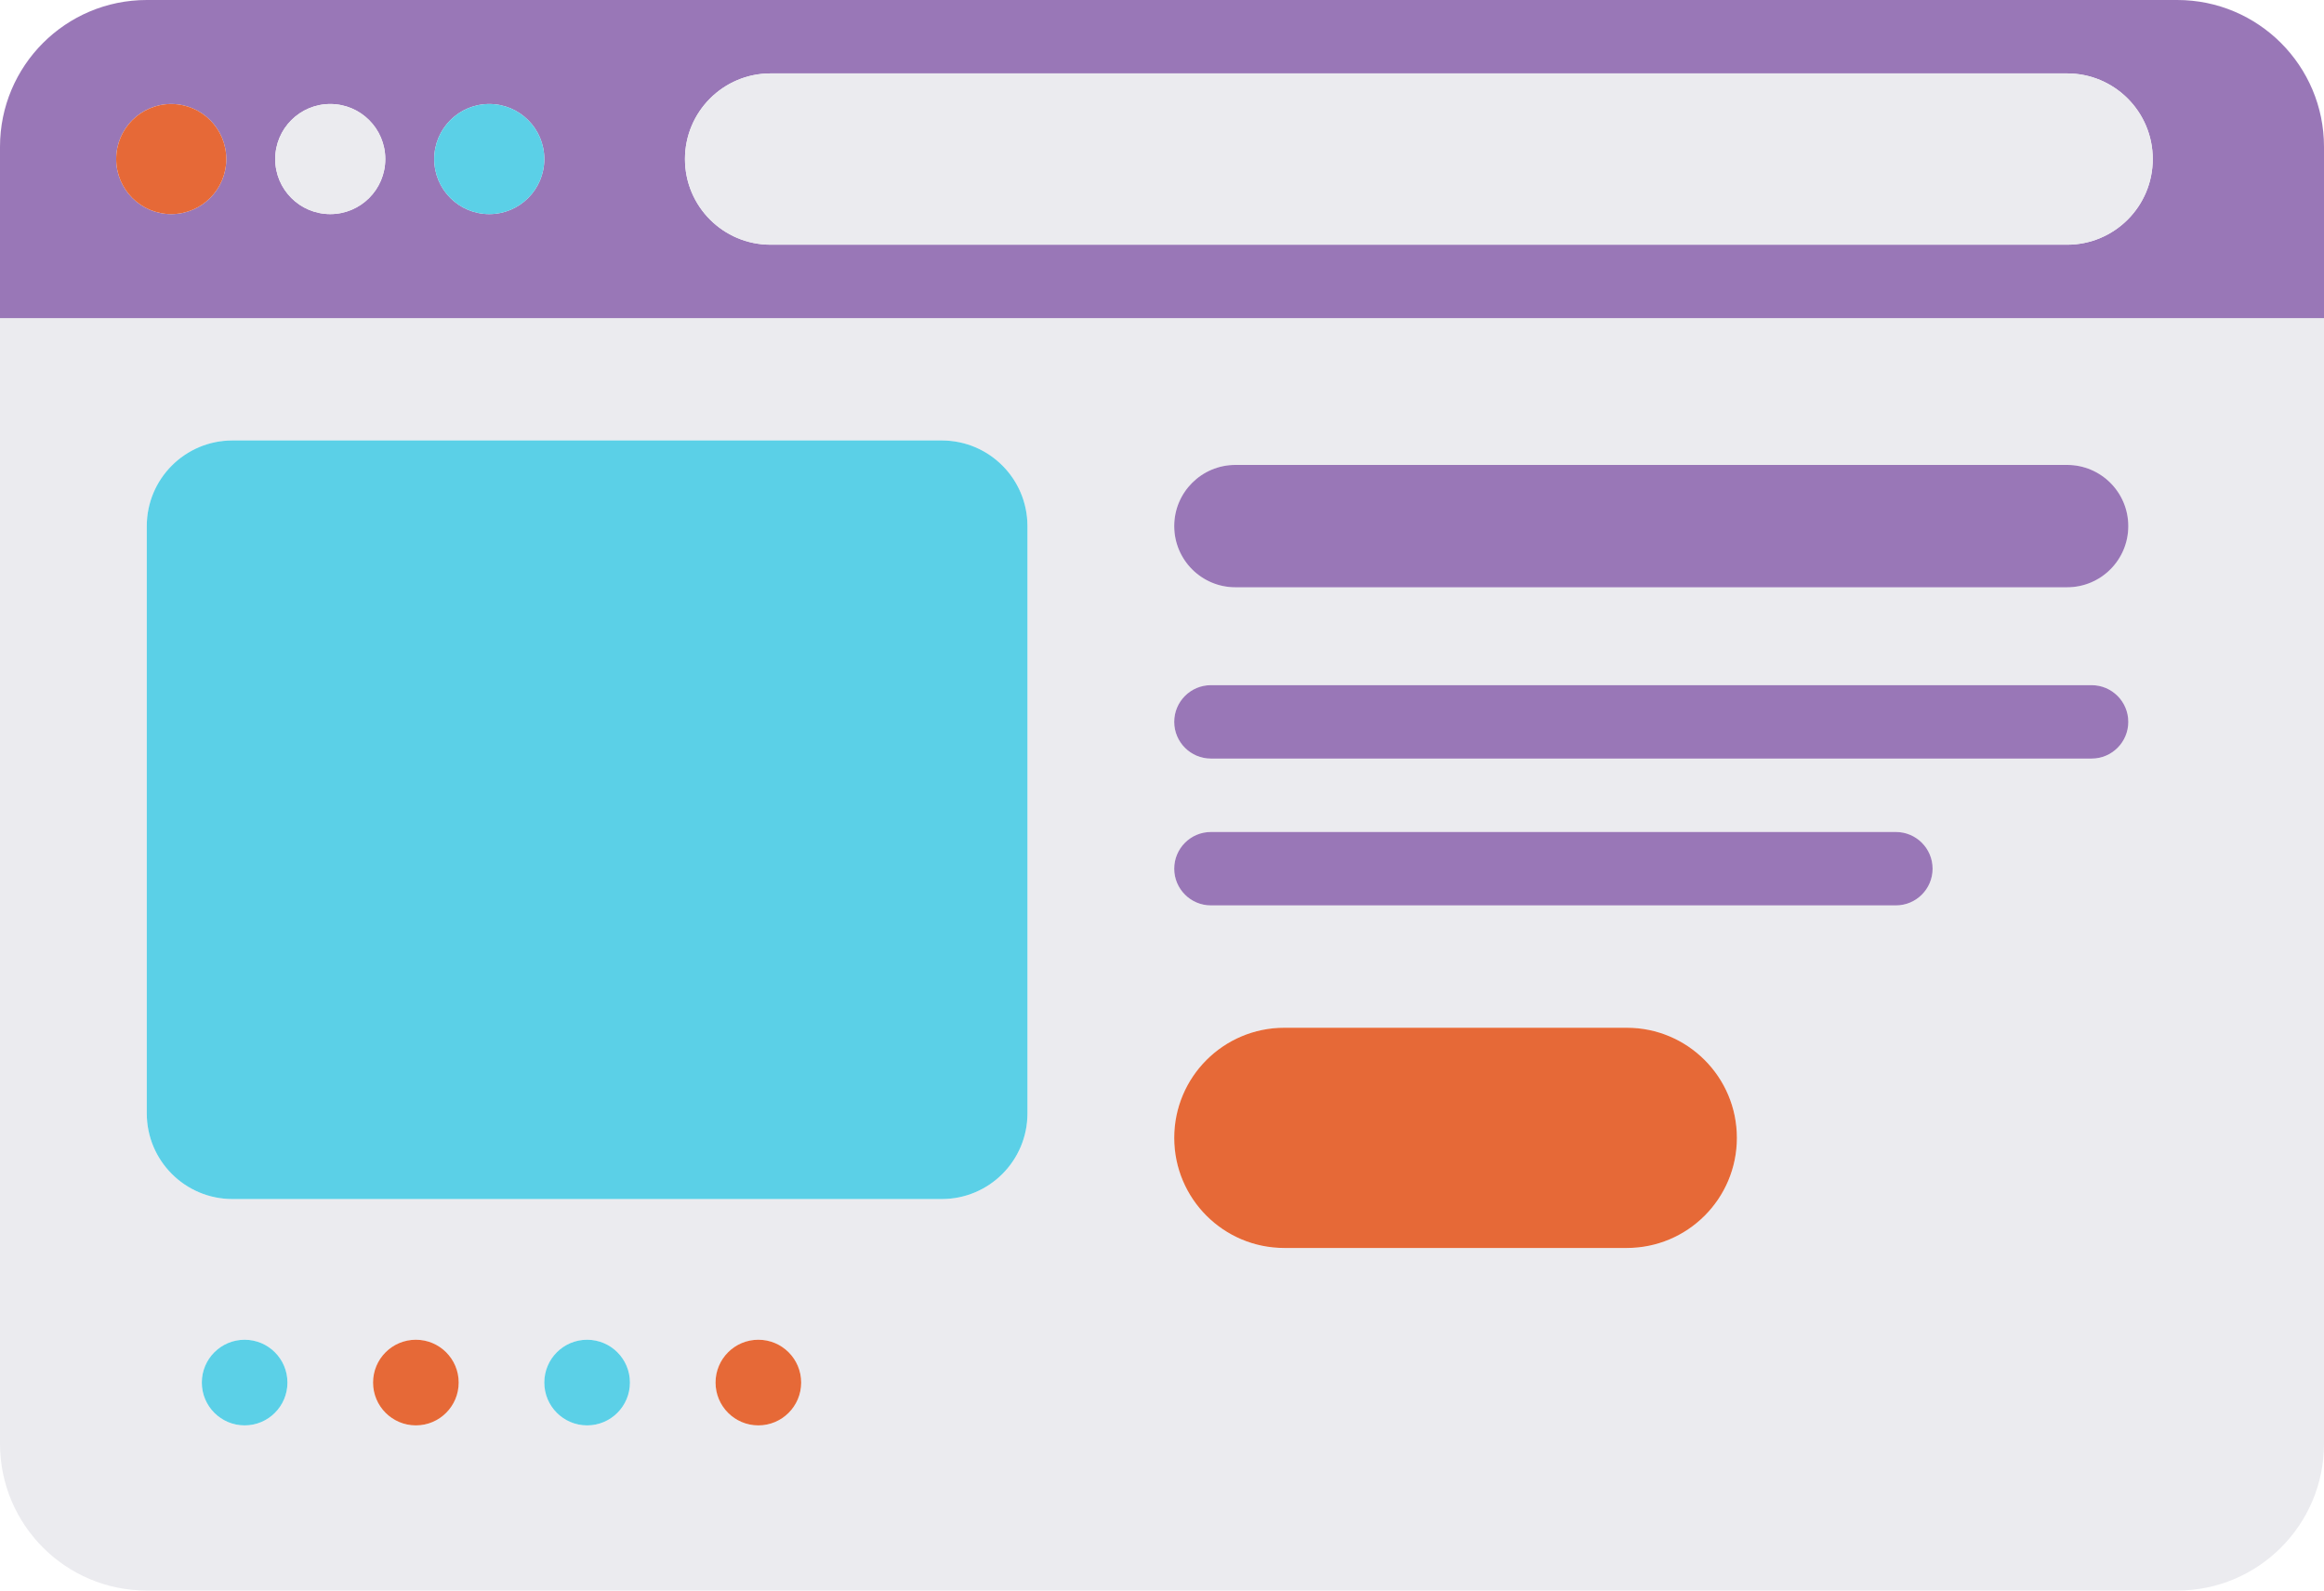
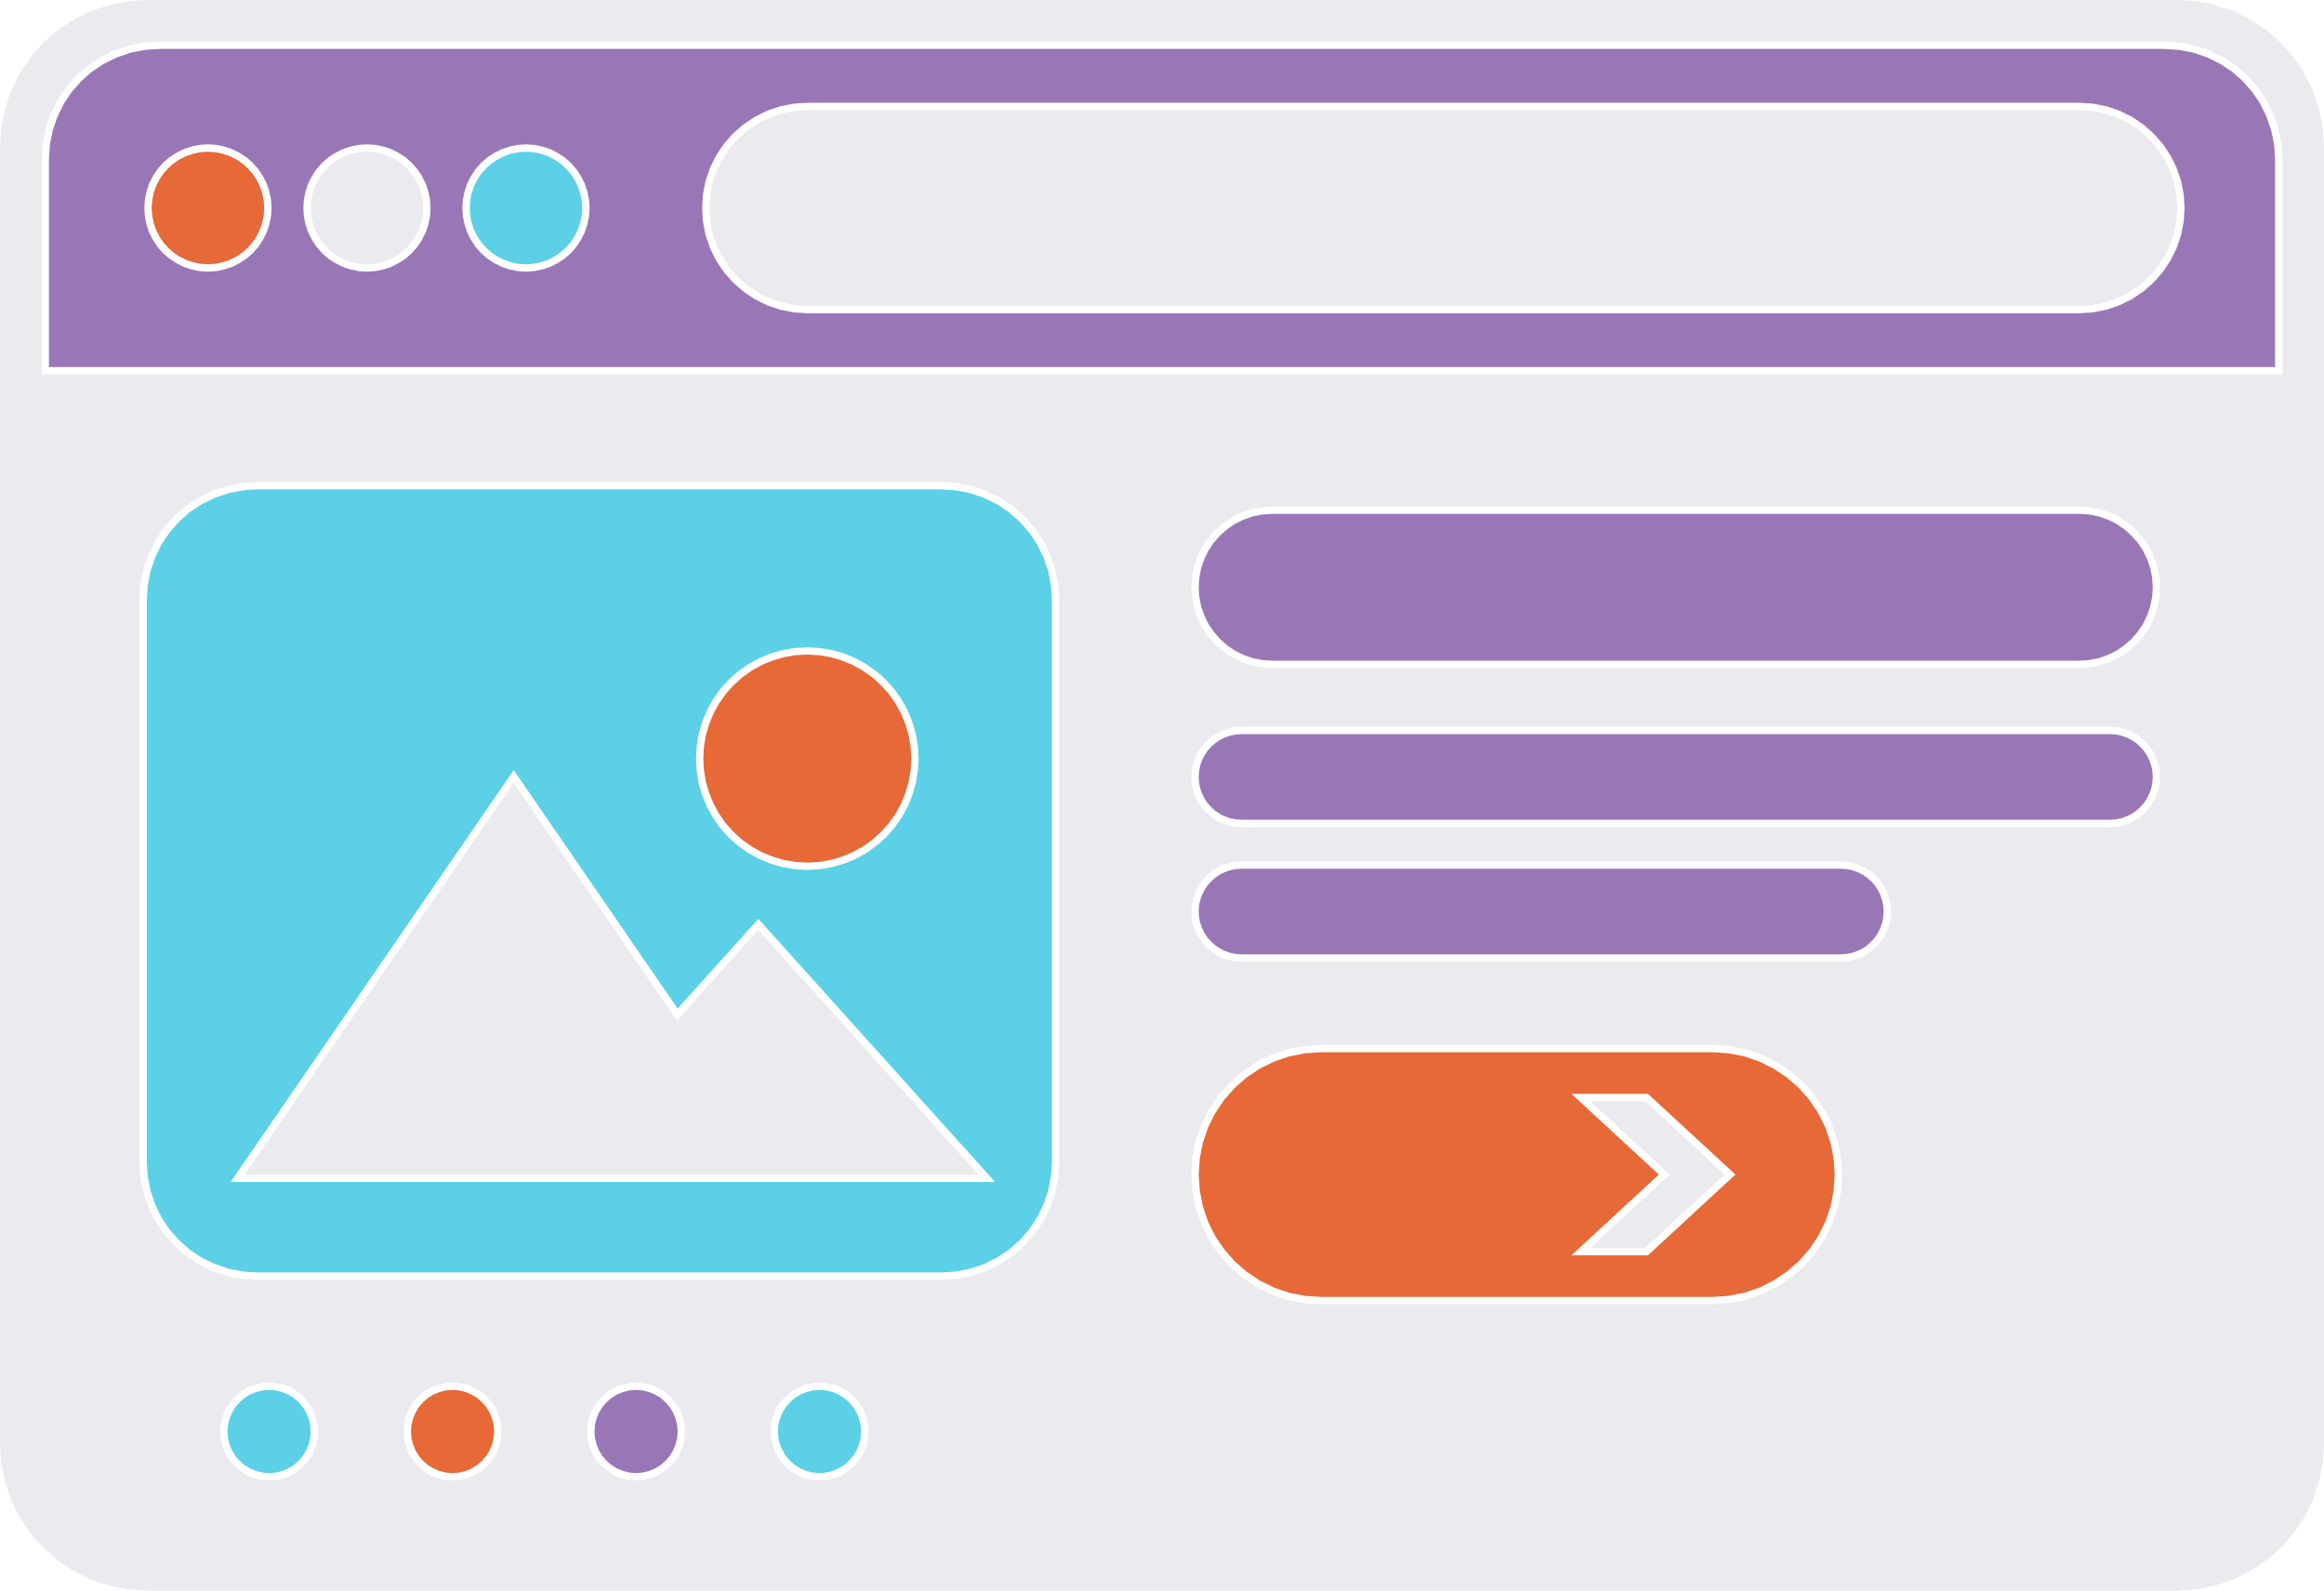
<svg xmlns="http://www.w3.org/2000/svg" viewBox="0 0 190 130" width="190" height="130">
-   <path fill="#ebebef" fill-rule="evenodd" d="M12.00,0.00 H178.00 A12.00,12.00 0 0 1 190.00,12.00 V118.00 A12.00,12.00 0 0 1 178.00,130.00 H12.00 A12.00,12.00 0 0 1 0.00,118.00 V12.00 A12.00,12.00 0 0 1 12.00,0.00 Z M12.00,0.00 A12.00,12.00 0 0 0 0.00,12.00 V26.00 H190.00 V12.00 A12.00,12.00 0 0 0 178.00,0.00 Z M19.00,36.00 A7.00,7.00 0 0 0 12.00,43.00 V91.00 A7.00,7.00 0 0 0 19.00,98.00 H77.00 A7.00,7.00 0 0 0 84.00,91.00 V43.00 A7.00,7.00 0 0 0 77.00,36.00 Z M101.00,38.00 A5.00,5.00 0 0 0 96.00,43.00 V43.00 A5.00,5.00 0 0 0 101.00,48.00 H169.00 A5.00,5.00 0 0 0 174.00,43.00 V43.00 A5.00,5.00 0 0 0 169.00,38.00 Z M99.00,56.00 A3.00,3.00 0 0 0 96.00,59.00 V59.00 A3.00,3.00 0 0 0 99.00,62.00 H171.00 A3.00,3.00 0 0 0 174.00,59.00 V59.00 A3.00,3.00 0 0 0 171.00,56.00 Z M99.00,68.00 A3.00,3.00 0 0 0 96.00,71.00 V71.00 A3.00,3.00 0 0 0 99.00,74.00 H155.00 A3.00,3.00 0 0 0 158.00,71.00 V71.00 A3.00,3.00 0 0 0 155.00,68.00 Z M105.00,84.00 A9.00,9.00 0 0 0 96.00,93.00 V93.00 A9.00,9.00 0 0 0 105.00,102.00 H133.00 A9.00,9.00 0 0 0 142.00,93.00 V93.00 A9.00,9.00 0 0 0 133.00,84.00 Z M16.50,113.00 A3.50,3.50 0 1 0 23.50,113.00 A3.50,3.50 0 1 0 16.50,113.00 Z M30.50,113.00 A3.50,3.50 0 1 0 37.50,113.00 A3.50,3.50 0 1 0 30.50,113.00 Z M44.50,113.00 A3.50,3.50 0 1 0 51.50,113.00 A3.50,3.50 0 1 0 44.50,113.00 Z M58.50,113.00 A3.50,3.50 0 1 0 65.50,113.00 A3.50,3.50 0 1 0 58.50,113.00 Z" />
-   <path fill="#9977b7" fill-rule="evenodd" d="M12.00,0.00 H178.00 A12.00,12.00 0 0 1 190.00,12.00 V26.00 H0.00 V12.00 A12.00,12.00 0 0 1 12.00,0.00 Z M9.50,13.00 A4.50,4.50 0 1 0 18.50,13.00 A4.50,4.50 0 1 0 9.50,13.00 Z M22.50,13.00 A4.50,4.50 0 1 0 31.50,13.00 A4.50,4.50 0 1 0 22.50,13.00 Z M35.50,13.00 A4.50,4.50 0 1 0 44.50,13.00 A4.50,4.50 0 1 0 35.50,13.00 Z M63.00,6.00 A7.00,7.00 0 0 0 56.00,13.00 V13.00 A7.00,7.00 0 0 0 63.00,20.00 H169.00 A7.00,7.00 0 0 0 176.00,13.00 V13.00 A7.00,7.00 0 0 0 169.00,6.00 Z" />
-   <path fill="#ebebef" fill-rule="evenodd" d="M63.00,6.00 H169.00 A7.00,7.00 0 0 1 176.00,13.00 V13.00 A7.00,7.00 0 0 1 169.00,20.00 H63.00 A7.00,7.00 0 0 1 56.00,13.00 V13.00 A7.00,7.00 0 0 1 63.00,6.00 Z" />
-   <path fill="#e66937" fill-rule="evenodd" d="M9.50,13.00 A4.50,4.50 0 1 1 18.50,13.00 A4.50,4.50 0 1 1 9.50,13.00 Z" />
-   <path fill="#ebebef" fill-rule="evenodd" d="M22.50,13.00 A4.50,4.50 0 1 1 31.50,13.00 A4.50,4.50 0 1 1 22.50,13.00 Z" />
-   <path fill="#5bd0e7" fill-rule="evenodd" d="M35.50,13.00 A4.50,4.50 0 1 1 44.50,13.00 A4.50,4.50 0 1 1 35.50,13.00 Z" />
-   <path fill="#5bd0e7" fill-rule="evenodd" d="M19.00,36.00 H77.00 A7.00,7.00 0 0 1 84.00,43.00 V91.00 A7.00,7.00 0 0 1 77.00,98.00 H19.00 A7.00,7.00 0 0 1 12.00,91.00 V43.00 A7.00,7.00 0 0 1 19.00,36.00 Z" />
-   <path fill="#9977b7" fill-rule="evenodd" d="M101.00,38.00 H169.00 A5.00,5.00 0 0 1 174.00,43.00 V43.00 A5.00,5.00 0 0 1 169.00,48.00 H101.00 A5.00,5.00 0 0 1 96.00,43.00 V43.00 A5.00,5.00 0 0 1 101.00,38.00 Z" />
-   <path fill="#9977b7" fill-rule="evenodd" d="M99.00,56.00 H171.00 A3.00,3.00 0 0 1 174.00,59.00 V59.00 A3.00,3.00 0 0 1 171.00,62.00 H99.00 A3.00,3.00 0 0 1 96.00,59.00 V59.00 A3.00,3.00 0 0 1 99.00,56.00 Z" />
-   <path fill="#9977b7" fill-rule="evenodd" d="M99.00,68.00 H155.00 A3.00,3.00 0 0 1 158.00,71.00 V71.00 A3.00,3.00 0 0 1 155.00,74.00 H99.00 A3.00,3.00 0 0 1 96.00,71.00 V71.00 A3.00,3.00 0 0 1 99.00,68.00 Z" />
-   <path fill="#e66937" fill-rule="evenodd" d="M105.00,84.00 H133.00 A9.00,9.00 0 0 1 142.00,93.00 V93.00 A9.00,9.00 0 0 1 133.00,102.00 H105.00 A9.00,9.00 0 0 1 96.00,93.00 V93.00 A9.00,9.00 0 0 1 105.00,84.00 Z" />
-   <path fill="#5bd0e7" fill-rule="evenodd" d="M16.50,113.00 A3.50,3.50 0 1 1 23.50,113.00 A3.50,3.50 0 1 1 16.50,113.00 Z" />
-   <path fill="#e66937" fill-rule="evenodd" d="M30.50,113.00 A3.50,3.50 0 1 1 37.50,113.00 A3.50,3.50 0 1 1 30.50,113.00 Z" />
-   <path fill="#5bd0e7" fill-rule="evenodd" d="M44.50,113.00 A3.50,3.50 0 1 1 51.50,113.00 A3.50,3.50 0 1 1 44.50,113.00 Z" />
-   <path fill="#e66937" fill-rule="evenodd" d="M58.50,113.00 A3.50,3.50 0 1 1 65.50,113.00 A3.50,3.50 0 1 1 58.50,113.00 Z" />
+   <path fill="#ebebef" fill-rule="evenodd" d="M12.00,0.00 L10.43,0.10 L8.89,0.41 L7.41,0.91 L6.00,1.61 L4.69,2.48 L3.51,3.51 L2.48,4.69 L1.61,6.00 L0.91,7.41 L0.41,8.89 L0.10,10.43 L0.00,12.00 L0.00,118.00 L0.10,119.57 L0.41,121.11 L0.91,122.59 L1.61,124.00 L2.48,125.31 L3.51,126.49 L4.69,127.52 L6.00,128.39 L7.41,129.09 L8.89,129.59 L10.43,129.90 L12.00,130.00 L178.00,130.00 L179.57,129.90 L181.11,129.59 L182.59,129.09 L184.00,128.39 L185.31,127.52 L186.49,126.49 L187.52,125.31 L188.39,124.00 L189.09,122.59 L189.59,121.11 L189.90,119.57 L190.00,118.00 L190.00,12.00 L189.90,10.43 L189.59,8.89 L189.09,7.41 L188.39,6.00 L187.52,4.69 L186.49,3.51 L185.31,2.48 L184.00,1.61 L182.59,0.91 L181.11,0.41 L179.57,0.10 L178.00,0.00 Z M10.52,3.73 L11.75,3.48 L12.98,3.40 L177.02,3.40 L178.25,3.48 L179.48,3.73 L180.67,4.13 L181.80,4.69 L182.84,5.38 L183.79,6.21 L184.62,7.16 L185.31,8.20 L185.87,9.33 L186.27,10.52 L186.52,11.75 L186.60,12.98 L186.60,30.60 L3.40,30.60 L3.40,12.98 L3.48,11.75 L3.73,10.52 L4.13,9.33 L4.69,8.20 L5.38,7.16 L6.21,6.21 L7.16,5.38 L8.20,4.69 L9.33,4.13 Z M171.71,54.38 L170.86,54.54 L170.02,54.60 L103.98,54.60 L103.14,54.54 L102.29,54.38 L101.47,54.10 L100.70,53.72 L99.98,53.24 L99.33,52.67 L98.76,52.02 L98.28,51.30 L97.90,50.53 L97.62,49.71 L97.46,48.86 L97.40,48.00 L97.46,47.14 L97.62,46.29 L97.90,45.47 L98.28,44.70 L98.76,43.98 L99.33,43.33 L99.98,42.76 L100.70,42.28 L101.47,41.90 L102.29,41.62 L103.14,41.46 L103.98,41.40 L170.02,41.40 L170.86,41.46 L171.71,41.62 L172.53,41.90 L173.30,42.28 L174.02,42.76 L174.67,43.33 L175.24,43.98 L175.72,44.70 L176.10,45.47 L176.38,46.29 L176.54,47.14 L176.60,48.00 L176.54,48.86 L176.38,49.71 L176.10,50.53 L175.72,51.30 L175.24,52.02 L174.67,52.67 L174.02,53.24 L173.30,53.72 L172.53,54.10 Z M173.56,67.46 L173.04,67.57 L172.52,67.60 L101.48,67.60 L100.96,67.57 L100.44,67.46 L99.93,67.29 L99.45,67.05 L99.00,66.75 L98.60,66.40 L98.25,66.00 L97.95,65.55 L97.71,65.07 L97.54,64.56 L97.43,64.04 L97.40,63.50 L97.43,62.96 L97.54,62.44 L97.71,61.93 L97.95,61.45 L98.25,61.00 L98.60,60.60 L99.00,60.25 L99.45,59.95 L99.93,59.71 L100.44,59.54 L100.96,59.43 L101.48,59.40 L172.52,59.40 L173.04,59.43 L173.56,59.54 L174.07,59.71 L174.55,59.95 L175.00,60.25 L175.40,60.60 L175.75,61.00 L176.05,61.45 L176.29,61.93 L176.46,62.44 L176.57,62.96 L176.60,63.50 L176.57,64.04 L176.46,64.56 L176.29,65.07 L176.05,65.55 L175.75,66.00 L175.40,66.40 L175.00,66.75 L174.55,67.05 L174.07,67.29 Z M18.52,39.73 L19.75,39.48 L20.98,39.40 L77.02,39.40 L78.25,39.48 L79.48,39.73 L80.67,40.13 L81.80,40.69 L82.84,41.38 L83.79,42.21 L84.62,43.16 L85.31,44.20 L85.87,45.33 L86.27,46.52 L86.52,47.75 L86.60,48.98 L86.60,95.02 L86.52,96.25 L86.27,97.48 L85.87,98.67 L85.31,99.80 L84.62,100.84 L83.79,101.79 L82.84,102.62 L81.80,103.31 L80.67,103.87 L79.48,104.27 L78.25,104.52 L77.02,104.60 L20.98,104.60 L19.75,104.52 L18.52,104.27 L17.33,103.87 L16.20,103.31 L15.16,102.62 L14.21,101.79 L13.38,100.84 L12.69,99.80 L12.13,98.67 L11.73,97.48 L11.48,96.25 L11.40,95.02 L11.40,48.98 L11.48,47.75 L11.73,46.52 L12.13,45.33 L12.69,44.20 L13.38,43.16 L14.21,42.21 L15.16,41.38 L16.20,40.69 L17.33,40.13 Z M152.07,78.29 L151.56,78.46 L151.04,78.57 L150.52,78.60 L101.48,78.60 L100.96,78.57 L100.44,78.46 L99.93,78.29 L99.45,78.05 L99.00,77.75 L98.60,77.40 L98.25,77.00 L97.95,76.55 L97.71,76.07 L97.54,75.56 L97.43,75.04 L97.40,74.50 L97.43,73.96 L97.54,73.44 L97.71,72.93 L97.95,72.45 L98.25,72.00 L98.60,71.60 L99.00,71.25 L99.45,70.95 L99.93,70.71 L100.44,70.54 L100.96,70.43 L101.48,70.40 L150.52,70.40 L151.04,70.43 L151.56,70.54 L152.07,70.71 L152.55,70.95 L153.00,71.25 L153.40,71.60 L153.75,72.00 L154.05,72.45 L154.29,72.93 L154.46,73.44 L154.57,73.96 L154.60,74.50 L154.57,75.04 L154.46,75.56 L154.29,76.07 L154.05,76.55 L153.75,77.00 L153.40,77.40 L153.00,77.75 L152.55,78.05 Z M142.74,106.24 L141.38,106.51 L140.02,106.60 L107.98,106.60 L106.62,106.51 L105.26,106.24 L103.94,105.79 L102.70,105.18 L101.55,104.41 L100.50,103.50 L99.59,102.45 L98.82,101.30 L98.21,100.06 L97.76,98.74 L97.49,97.38 L97.40,96.00 L97.49,94.62 L97.76,93.26 L98.21,91.94 L98.82,90.70 L99.59,89.55 L100.50,88.50 L101.55,87.59 L102.70,86.82 L103.94,86.21 L105.26,85.76 L106.62,85.49 L107.98,85.40 L140.02,85.40 L141.38,85.49 L142.74,85.76 L144.06,86.21 L145.30,86.82 L146.45,87.59 L147.50,88.50 L148.41,89.55 L149.18,90.70 L149.79,91.94 L150.24,93.26 L150.51,94.62 L150.60,96.00 L150.51,97.38 L150.24,98.74 L149.79,100.06 L149.18,101.30 L148.41,102.45 L147.50,103.50 L146.45,104.41 L145.30,105.18 L144.06,105.79 Z M25.81,115.76 L25.95,116.37 L26.00,117.00 L25.95,117.63 L25.81,118.24 L25.57,118.82 L25.24,119.35 L24.83,119.83 L24.35,120.24 L23.82,120.57 L23.24,120.81 L22.63,120.95 L22.00,121.00 L21.37,120.95 L20.76,120.81 L20.18,120.57 L19.65,120.24 L19.17,119.83 L18.76,119.35 L18.43,118.82 L18.19,118.24 L18.05,117.63 L18.00,117.00 L18.05,116.37 L18.19,115.76 L18.43,115.18 L18.76,114.65 L19.17,114.17 L19.65,113.76 L20.18,113.43 L20.76,113.19 L21.37,113.05 L22.00,113.00 L22.63,113.05 L23.24,113.19 L23.82,113.43 L24.35,113.76 L24.83,114.17 L25.24,114.65 L25.57,115.18 Z M40.81,115.76 L40.95,116.37 L41.00,117.00 L40.95,117.63 L40.81,118.24 L40.57,118.82 L40.24,119.35 L39.83,119.83 L39.35,120.24 L38.82,120.57 L38.24,120.81 L37.63,120.95 L37.00,121.00 L36.37,120.95 L35.76,120.81 L35.18,120.57 L34.65,120.24 L34.17,119.83 L33.76,119.35 L33.43,118.82 L33.19,118.24 L33.05,117.63 L33.00,117.00 L33.05,116.37 L33.19,115.76 L33.43,115.18 L33.76,114.65 L34.17,114.17 L34.65,113.76 L35.18,113.43 L35.76,113.19 L36.37,113.05 L37.00,113.00 L37.63,113.05 L38.24,113.19 L38.82,113.43 L39.35,113.76 L39.83,114.17 L40.24,114.65 L40.57,115.18 Z M55.57,115.18 L55.81,115.76 L55.95,116.37 L56.00,117.00 L55.95,117.63 L55.81,118.24 L55.57,118.82 L55.24,119.35 L54.83,119.83 L54.35,120.24 L53.82,120.57 L53.24,120.81 L52.63,120.95 L52.00,121.00 L51.37,120.95 L50.76,120.81 L50.18,120.57 L49.65,120.24 L49.17,119.83 L48.76,119.35 L48.43,118.82 L48.19,118.24 L48.05,117.63 L48.00,117.00 L48.05,116.37 L48.19,115.76 L48.43,115.18 L48.76,114.65 L49.17,114.17 L49.65,113.76 L50.18,113.43 L50.76,113.19 L51.37,113.05 L52.00,113.00 L52.63,113.05 L53.24,113.19 L53.82,113.43 L54.35,113.76 L54.83,114.17 L55.24,114.65 Z M70.57,115.18 L70.81,115.76 L70.95,116.37 L71.00,117.00 L70.95,117.63 L70.81,118.24 L70.57,118.82 L70.24,119.35 L69.83,119.83 L69.35,120.24 L68.82,120.57 L68.24,120.81 L67.63,120.95 L67.00,121.00 L66.37,120.95 L65.76,120.81 L65.18,120.57 L64.65,120.24 L64.17,119.83 L63.76,119.35 L63.43,118.82 L63.19,118.24 L63.05,117.63 L63.00,117.00 L63.05,116.37 L63.19,115.76 L63.43,115.18 L63.76,114.65 L64.17,114.17 L64.65,113.76 L65.18,113.43 L65.76,113.19 L66.37,113.05 L67.00,113.00 L67.63,113.05 L68.24,113.19 L68.82,113.43 L69.35,113.76 L69.83,114.17 L70.24,114.65 Z" />
+   <path fill="#9977b7" fill-rule="evenodd" d="M11.83,4.08 L10.67,4.31 L9.56,4.69 L8.50,5.21 L7.52,5.86 L6.64,6.64 L5.86,7.52 L5.21,8.50 L4.69,9.56 L4.31,10.67 L4.08,11.83 L4.00,13.00 L4.00,18.00 L4.00,21.00 L4.00,30.00 L13.00,30.00 L177.00,30.00 L186.00,30.00 L186.00,21.00 L186.00,18.00 L186.00,13.00 L185.92,11.83 L185.69,10.67 L185.31,9.56 L184.79,8.50 L184.14,7.52 L183.36,6.64 L182.48,5.86 L181.50,5.21 L180.44,4.69 L179.33,4.31 L178.17,4.08 L177.00,4.00 L13.00,4.00 Z M22.16,16.32 L22.20,17.00 L22.16,17.68 L22.02,18.35 L21.81,18.99 L21.50,19.60 L21.13,20.17 L20.68,20.68 L20.17,21.13 L19.60,21.50 L18.99,21.81 L18.35,22.02 L17.68,22.16 L17.00,22.20 L16.32,22.16 L15.65,22.02 L15.01,21.81 L14.40,21.50 L13.83,21.13 L13.32,20.68 L12.87,20.17 L12.50,19.60 L12.19,18.99 L11.98,18.35 L11.84,17.68 L11.80,17.00 L11.84,16.32 L11.98,15.65 L12.19,15.01 L12.50,14.40 L12.87,13.83 L13.32,13.32 L13.83,12.87 L14.40,12.50 L15.01,12.19 L15.65,11.98 L16.32,11.84 L17.00,11.80 L17.68,11.84 L18.35,11.98 L18.99,12.19 L19.60,12.50 L20.17,12.87 L20.68,13.32 L21.13,13.83 L21.50,14.40 L21.81,15.01 L22.02,15.65 Z M35.16,16.32 L35.20,17.00 L35.16,17.68 L35.02,18.35 L34.81,18.99 L34.50,19.60 L34.13,20.17 L33.68,20.68 L33.17,21.13 L32.60,21.50 L31.99,21.81 L31.35,22.02 L30.68,22.16 L30.00,22.20 L29.32,22.16 L28.65,22.02 L28.01,21.81 L27.40,21.50 L26.83,21.13 L26.32,20.68 L25.87,20.17 L25.50,19.60 L25.19,18.99 L24.98,18.35 L24.84,17.68 L24.80,17.00 L24.84,16.32 L24.98,15.65 L25.19,15.01 L25.50,14.40 L25.87,13.83 L26.32,13.32 L26.83,12.87 L27.40,12.50 L28.01,12.19 L28.65,11.98 L29.32,11.84 L30.00,11.80 L30.68,11.84 L31.35,11.98 L31.99,12.19 L32.60,12.50 L33.17,12.87 L33.68,13.32 L34.13,13.83 L34.50,14.40 L34.81,15.01 L35.02,15.65 Z M48.16,16.32 L48.20,17.00 L48.16,17.68 L48.02,18.35 L47.81,18.99 L47.50,19.60 L47.13,20.17 L46.68,20.68 L46.17,21.13 L45.60,21.50 L44.99,21.81 L44.35,22.02 L43.68,22.16 L43.00,22.20 L42.32,22.16 L41.65,22.02 L41.01,21.81 L40.40,21.50 L39.83,21.13 L39.32,20.68 L38.87,20.17 L38.50,19.60 L38.19,18.99 L37.98,18.35 L37.84,17.68 L37.80,17.00 L37.84,16.32 L37.98,15.65 L38.19,15.01 L38.50,14.40 L38.87,13.83 L39.32,13.32 L39.83,12.87 L40.40,12.50 L41.01,12.19 L41.65,11.98 L42.32,11.84 L43.00,11.80 L43.68,11.84 L44.35,11.98 L44.99,12.19 L45.60,12.50 L46.17,12.87 L46.68,13.32 L47.13,13.83 L47.50,14.40 L47.81,15.01 L48.02,15.65 Z M171.12,25.53 L170.02,25.60 L65.98,25.60 L64.88,25.53 L63.77,25.31 L62.71,24.95 L61.70,24.45 L60.76,23.82 L59.92,23.08 L59.18,22.24 L58.55,21.30 L58.05,20.29 L57.69,19.23 L57.47,18.12 L57.40,17.00 L57.47,15.88 L57.69,14.77 L58.05,13.71 L58.55,12.70 L59.18,11.76 L59.92,10.92 L60.76,10.18 L61.70,9.55 L62.71,9.05 L63.77,8.69 L64.88,8.47 L65.98,8.40 L170.02,8.40 L171.12,8.47 L172.23,8.69 L173.29,9.05 L174.30,9.55 L175.24,10.18 L176.08,10.92 L176.82,11.76 L177.45,12.70 L177.95,13.71 L178.31,14.77 L178.53,15.88 L178.60,17.00 L178.53,18.12 L178.31,19.23 L177.95,20.29 L177.45,21.30 L176.82,22.24 L176.08,23.08 L175.24,23.82 L174.30,24.45 L173.29,24.95 L172.23,25.31 Z" />
+   <path fill="#ebebef" fill-rule="evenodd" d="M170.00,25.00 L171.04,24.93 L172.07,24.73 L173.06,24.39 L174.00,23.93 L174.87,23.35 L175.66,22.66 L176.35,21.87 L176.93,21.00 L177.39,20.06 L177.73,19.07 L177.93,18.04 L178.00,17.00 L177.93,15.96 L177.73,14.93 L177.39,13.94 L176.93,13.00 L176.35,12.13 L175.66,11.34 L174.87,10.65 L174.00,10.07 L173.06,9.61 L172.07,9.27 L171.04,9.07 L170.00,9.00 L66.00,9.00 L64.96,9.07 L63.93,9.27 L62.94,9.61 L62.00,10.07 L61.13,10.65 L60.34,11.34 L59.65,12.13 L59.07,13.00 L58.61,13.94 L58.27,14.93 L58.07,15.96 L58.00,17.00 L58.07,18.04 L58.27,19.07 L58.61,20.06 L59.07,21.00 L59.65,21.87 L60.34,22.66 L61.13,23.35 L62.00,23.93 L62.94,24.39 L63.93,24.73 L64.96,24.93 L66.00,25.00 Z" />
+   <path fill="#e66937" fill-rule="evenodd" d="M21.60,17.00 L21.56,16.40 L21.44,15.81 L21.25,15.24 L20.98,14.70 L20.65,14.20 L20.25,13.75 L19.80,13.35 L19.30,13.02 L18.76,12.75 L18.19,12.56 L17.60,12.44 L17.00,12.40 L16.40,12.44 L15.81,12.56 L15.24,12.75 L14.70,13.02 L14.20,13.35 L13.75,13.75 L13.35,14.20 L13.02,14.70 L12.75,15.24 L12.56,15.81 L12.44,16.40 L12.40,17.00 L12.44,17.60 L12.56,18.19 L12.75,18.76 L13.02,19.30 L13.35,19.80 L13.75,20.25 L14.20,20.65 L14.70,20.98 L15.24,21.25 L15.81,21.44 L16.40,21.56 L17.00,21.60 L17.60,21.56 L18.19,21.44 L18.76,21.25 L19.30,20.98 L19.80,20.65 L20.25,20.25 L20.65,19.80 L20.98,19.30 L21.25,18.76 L21.44,18.19 L21.56,17.60 Z" />
+   <path fill="#ebebef" fill-rule="evenodd" d="M34.60,17.00 L34.56,16.40 L34.44,15.81 L34.25,15.24 L33.98,14.70 L33.65,14.20 L33.25,13.75 L32.80,13.35 L32.30,13.02 L31.76,12.75 L31.19,12.56 L30.60,12.44 L30.00,12.40 L29.40,12.44 L28.81,12.56 L28.24,12.75 L27.70,13.02 L27.20,13.35 L26.75,13.75 L26.35,14.20 L26.02,14.70 L25.75,15.24 L25.56,15.81 L25.44,16.40 L25.40,17.00 L25.44,17.60 L25.56,18.19 L25.75,18.76 L26.02,19.30 L26.35,19.80 L26.75,20.25 L27.20,20.65 L27.70,20.98 L28.24,21.25 L28.81,21.44 L29.40,21.56 L30.00,21.60 L30.60,21.56 L31.19,21.44 L31.76,21.25 L32.30,20.98 L32.80,20.65 L33.25,20.25 L33.65,19.80 L33.98,19.30 L34.25,18.76 L34.44,18.19 L34.56,17.60 Z" />
+   <path fill="#5bd0e7" fill-rule="evenodd" d="M47.60,17.00 L47.56,16.40 L47.44,15.81 L47.25,15.24 L46.98,14.70 L46.65,14.20 L46.25,13.75 L45.80,13.35 L45.30,13.02 L44.76,12.75 L44.19,12.56 L43.60,12.44 L43.00,12.40 L42.40,12.44 L41.81,12.56 L41.24,12.75 L40.70,13.02 L40.20,13.35 L39.75,13.75 L39.35,14.20 L39.02,14.70 L38.75,15.24 L38.56,15.81 L38.44,16.40 L38.40,17.00 L38.44,17.60 L38.56,18.19 L38.75,18.76 L39.02,19.30 L39.35,19.80 L39.75,20.25 L40.20,20.65 L40.70,20.98 L41.24,21.25 L41.81,21.44 L42.40,21.56 L43.00,21.60 L43.60,21.56 L44.19,21.44 L44.76,21.25 L45.30,20.98 L45.80,20.65 L46.25,20.25 L46.65,19.80 L46.98,19.30 L47.25,18.76 L47.44,18.19 L47.56,17.60 Z" />
+   <path fill="#5bd0e7" fill-rule="evenodd" d="M21.00,40.00 L19.83,40.08 L18.67,40.31 L17.56,40.69 L16.50,41.21 L15.52,41.86 L14.64,42.64 L13.86,43.52 L13.21,44.50 L12.69,45.56 L12.31,46.67 L12.08,47.83 L12.00,49.00 L12.00,95.00 L12.08,96.17 L12.31,97.33 L12.69,98.44 L13.21,99.50 L13.86,100.48 L14.64,101.36 L15.52,102.14 L16.50,102.79 L17.56,103.31 L18.67,103.69 L19.83,103.92 L21.00,104.00 L77.00,104.00 L78.17,103.92 L79.33,103.69 L80.44,103.31 L81.50,102.79 L82.48,102.14 L83.36,101.36 L84.14,100.48 L84.79,99.50 L85.31,98.44 L85.69,97.33 L85.92,96.17 L86.00,95.00 L86.00,49.00 L85.92,47.83 L85.69,46.67 L85.31,45.56 L84.79,44.50 L84.14,43.52 L83.36,42.64 L82.48,41.86 L81.50,41.21 L80.44,40.69 L79.33,40.31 L78.17,40.08 L77.00,40.00 Z M75.10,62.00 L75.04,63.02 L74.87,64.03 L74.59,65.01 L74.20,65.95 L73.71,66.84 L73.12,67.67 L72.44,68.44 L71.67,69.12 L70.84,69.71 L69.95,70.20 L69.01,70.59 L68.03,70.87 L67.02,71.04 L66.00,71.10 L64.98,71.04 L63.97,70.87 L62.99,70.59 L62.05,70.20 L61.16,69.71 L60.33,69.12 L59.56,68.44 L58.88,67.67 L58.29,66.84 L57.80,65.95 L57.41,65.01 L57.13,64.03 L56.96,63.02 L56.90,62.00 L56.96,60.98 L57.13,59.97 L57.41,58.99 L57.80,58.05 L58.29,57.16 L58.88,56.33 L59.56,55.56 L60.33,54.88 L61.16,54.29 L62.05,53.80 L62.99,53.41 L63.97,53.13 L64.98,52.96 L66.00,52.90 L67.02,52.96 L68.03,53.13 L69.01,53.41 L69.95,53.80 L70.84,54.29 L71.67,54.88 L72.44,55.56 L73.12,56.33 L73.71,57.16 L74.20,58.05 L74.59,58.99 L74.87,59.97 L75.04,60.98 Z M42.00,62.94 L55.40,82.43 L62.00,75.10 L81.35,96.60 L18.86,96.60 Z" />
+   <path fill="#e66937" fill-rule="evenodd" d="M74.50,62.00 L74.45,61.05 L74.29,60.11 L74.02,59.19 L73.66,58.31 L73.20,57.48 L72.65,56.70 L72.01,55.99 L71.30,55.35 L70.52,54.80 L69.69,54.34 L68.81,53.98 L67.89,53.71 L66.95,53.55 L66.00,53.50 L65.05,53.55 L64.11,53.71 L63.19,53.98 L62.31,54.34 L61.48,54.80 L60.70,55.35 L59.99,55.99 L59.35,56.70 L58.80,57.48 L58.34,58.31 L57.98,59.19 L57.71,60.11 L57.55,61.05 L57.50,62.00 L57.55,62.95 L57.71,63.89 L57.98,64.81 L58.34,65.69 L58.80,66.52 L59.35,67.30 L59.99,68.01 L60.70,68.65 L61.48,69.20 L62.31,69.66 L63.19,70.02 L64.11,70.29 L65.05,70.45 L66.00,70.50 L66.95,70.45 L67.89,70.29 L68.81,70.02 L69.69,69.66 L70.52,69.20 L71.30,68.65 L72.01,68.01 L72.65,67.30 L73.20,66.52 L73.66,65.69 L74.02,64.81 L74.29,63.89 L74.45,62.95 Z" />
+   <path fill="#ebebef" fill-rule="evenodd" d="M42.00,64.00 L20.00,96.00 L44.00,96.00 L64.00,96.00 L80.00,96.00 L62.00,76.00 L55.34,83.40 Z" />
+   <path fill="#9977b7" fill-rule="evenodd" d="M170.00,54.00 L170.78,53.95 L171.55,53.80 L172.30,53.54 L173.00,53.20 L173.65,52.76 L174.24,52.24 L174.76,51.65 L175.20,51.00 L175.54,50.30 L175.80,49.55 L175.95,48.78 L176.00,48.00 L175.95,47.22 L175.80,46.45 L175.54,45.70 L175.20,45.00 L174.76,44.35 L174.24,43.76 L173.65,43.24 L173.00,42.80 L172.30,42.46 L171.55,42.20 L170.78,42.05 L170.00,42.00 L104.00,42.00 L103.22,42.05 L102.45,42.20 L101.70,42.46 L101.00,42.80 L100.35,43.24 L99.76,43.76 L99.24,44.35 L98.80,45.00 L98.46,45.70 L98.20,46.45 L98.05,47.22 L98.00,48.00 L98.05,48.78 L98.20,49.55 L98.46,50.30 L98.80,51.00 L99.24,51.65 L99.76,52.24 L100.35,52.76 L101.00,53.20 L101.70,53.54 L102.45,53.80 L103.22,53.95 L104.00,54.00 Z" />
+   <path fill="#9977b7" fill-rule="evenodd" d="M172.50,67.00 L172.96,66.97 L173.41,66.88 L173.84,66.73 L174.25,66.53 L174.63,66.28 L174.97,65.97 L175.28,65.63 L175.53,65.25 L175.73,64.84 L175.88,64.41 L175.97,63.96 L176.00,63.50 L175.97,63.04 L175.88,62.59 L175.73,62.16 L175.53,61.75 L175.28,61.37 L174.97,61.03 L174.63,60.72 L174.25,60.47 L173.84,60.27 L173.41,60.12 L172.96,60.03 L172.50,60.00 L101.50,60.00 L101.04,60.03 L100.59,60.12 L100.16,60.27 L99.75,60.47 L99.37,60.72 L99.03,61.03 L98.72,61.37 L98.47,61.75 L98.27,62.16 L98.12,62.59 L98.03,63.04 L98.00,63.50 L98.03,63.96 L98.12,64.41 L98.27,64.84 L98.47,65.25 L98.72,65.63 L99.03,65.97 L99.37,66.28 L99.75,66.53 L100.16,66.73 L100.59,66.88 L101.04,66.97 L101.50,67.00 Z" />
+   <path fill="#9977b7" fill-rule="evenodd" d="M150.50,78.00 L150.96,77.97 L151.41,77.88 L151.84,77.73 L152.25,77.53 L152.63,77.28 L152.97,76.97 L153.28,76.63 L153.53,76.25 L153.73,75.84 L153.88,75.41 L153.97,74.96 L154.00,74.50 L153.97,74.04 L153.88,73.59 L153.73,73.16 L153.53,72.75 L153.28,72.37 L152.97,72.03 L152.63,71.72 L152.25,71.47 L151.84,71.27 L151.41,71.12 L150.96,71.03 L150.50,71.00 L101.50,71.00 L101.04,71.03 L100.59,71.12 L100.16,71.27 L99.75,71.47 L99.37,71.72 L99.03,72.03 L98.72,72.37 L98.47,72.75 L98.27,73.16 L98.12,73.59 L98.03,74.04 L98.00,74.50 L98.03,74.96 L98.12,75.41 L98.27,75.84 L98.47,76.25 L98.72,76.63 L99.03,76.97 L99.37,77.28 L99.75,77.53 L100.16,77.73 L100.59,77.88 L101.04,77.97 L101.50,78.00 Z" />
+   <path fill="#e66937" fill-rule="evenodd" d="M141.31,105.91 L142.59,105.66 L143.83,105.24 L145.00,104.66 L146.09,103.93 L147.07,103.07 L147.93,102.09 L148.66,101.00 L149.24,99.83 L149.66,98.59 L149.91,97.31 L150.00,96.00 L149.91,94.69 L149.66,93.41 L149.24,92.17 L148.66,91.00 L147.93,89.91 L147.07,88.93 L146.09,88.07 L145.00,87.34 L143.83,86.76 L142.59,86.34 L141.31,86.09 L140.00,86.00 L108.00,86.00 L106.69,86.09 L105.41,86.34 L104.17,86.76 L103.00,87.34 L101.91,88.07 L100.93,88.93 L100.07,89.91 L99.34,91.00 L98.76,92.17 L98.34,93.41 L98.09,94.69 L98.00,96.00 L98.09,97.31 L98.34,98.59 L98.76,99.83 L99.34,101.00 L100.07,102.09 L100.93,103.07 L101.91,103.93 L103.00,104.66 L104.17,105.24 L105.41,105.66 L106.69,105.91 L108.00,106.00 L140.00,106.00 Z M134.73,89.40 L141.88,96.00 L134.73,102.60 L128.47,102.60 L135.62,96.00 L128.47,89.40 Z" />
+   <path fill="#ebebef" fill-rule="evenodd" d="M130.00,90.00 L134.50,90.00 L141.00,96.00 L134.50,102.00 L130.00,102.00 L136.50,96.00 Z" />
+   <path fill="#5bd0e7" fill-rule="evenodd" d="M25.40,117.00 L25.36,116.47 L25.23,115.95 L25.03,115.46 L24.75,115.00 L24.40,114.60 L24.00,114.25 L23.54,113.97 L23.05,113.77 L22.53,113.64 L22.00,113.60 L21.47,113.64 L20.95,113.77 L20.46,113.97 L20.00,114.25 L19.60,114.60 L19.25,115.00 L18.97,115.46 L18.77,115.95 L18.64,116.47 L18.60,117.00 L18.64,117.53 L18.77,118.05 L18.97,118.54 L19.25,119.00 L19.60,119.40 L20.00,119.75 L20.46,120.03 L20.95,120.23 L21.47,120.36 L22.00,120.40 L22.53,120.36 L23.05,120.23 L23.54,120.03 L24.00,119.75 L24.40,119.40 L24.75,119.00 L25.03,118.54 L25.23,118.05 L25.36,117.53 Z" />
+   <path fill="#e66937" fill-rule="evenodd" d="M40.40,117.00 L40.36,116.47 L40.23,115.95 L40.03,115.46 L39.75,115.00 L39.40,114.60 L39.00,114.25 L38.54,113.97 L38.05,113.77 L37.53,113.64 L37.00,113.60 L36.47,113.64 L35.95,113.77 L35.46,113.97 L35.00,114.25 L34.60,114.60 L34.25,115.00 L33.97,115.46 L33.77,115.95 L33.64,116.47 L33.60,117.00 L33.64,117.53 L33.77,118.05 L33.97,118.54 L34.25,119.00 L34.60,119.40 L35.00,119.75 L35.46,120.03 L35.95,120.23 L36.47,120.36 L37.00,120.40 L37.53,120.36 L38.05,120.23 L38.54,120.03 L39.00,119.75 L39.40,119.40 L39.75,119.00 L40.03,118.54 L40.23,118.05 L40.36,117.53 Z" />
+   <path fill="#9977b7" fill-rule="evenodd" d="M55.40,117.00 L55.36,116.47 L55.23,115.95 L55.03,115.46 L54.75,115.00 L54.40,114.60 L54.00,114.25 L53.54,113.97 L53.05,113.77 L52.53,113.64 L52.00,113.60 L51.47,113.64 L50.95,113.77 L50.46,113.97 L50.00,114.25 L49.60,114.60 L49.25,115.00 L48.97,115.46 L48.77,115.95 L48.64,116.47 L48.60,117.00 L48.64,117.53 L48.77,118.05 L48.97,118.54 L49.25,119.00 L49.60,119.40 L50.00,119.75 L50.46,120.03 L50.95,120.23 L51.47,120.36 L52.00,120.40 L52.53,120.36 L53.05,120.23 L53.54,120.03 L54.00,119.75 L54.40,119.40 L54.75,119.00 L55.03,118.54 L55.23,118.05 L55.36,117.53 Z" />
+   <path fill="#5bd0e7" fill-rule="evenodd" d="M70.40,117.00 L70.36,116.47 L70.23,115.95 L70.03,115.46 L69.75,115.00 L69.40,114.60 L69.00,114.25 L68.54,113.97 L68.05,113.77 L67.53,113.64 L67.00,113.60 L66.47,113.64 L65.95,113.77 L65.46,113.97 L65.00,114.25 L64.60,114.60 L64.25,115.00 L63.97,115.46 L63.77,115.95 L63.64,116.47 L63.60,117.00 L63.64,117.53 L63.77,118.05 L63.97,118.54 L64.25,119.00 L64.60,119.40 L65.00,119.75 L65.46,120.03 L65.95,120.23 L66.47,120.36 L67.00,120.40 L67.53,120.36 L68.05,120.23 L68.54,120.03 L69.00,119.75 L69.40,119.40 L69.75,119.00 L70.03,118.54 L70.23,118.05 L70.36,117.53 Z" />
</svg>
